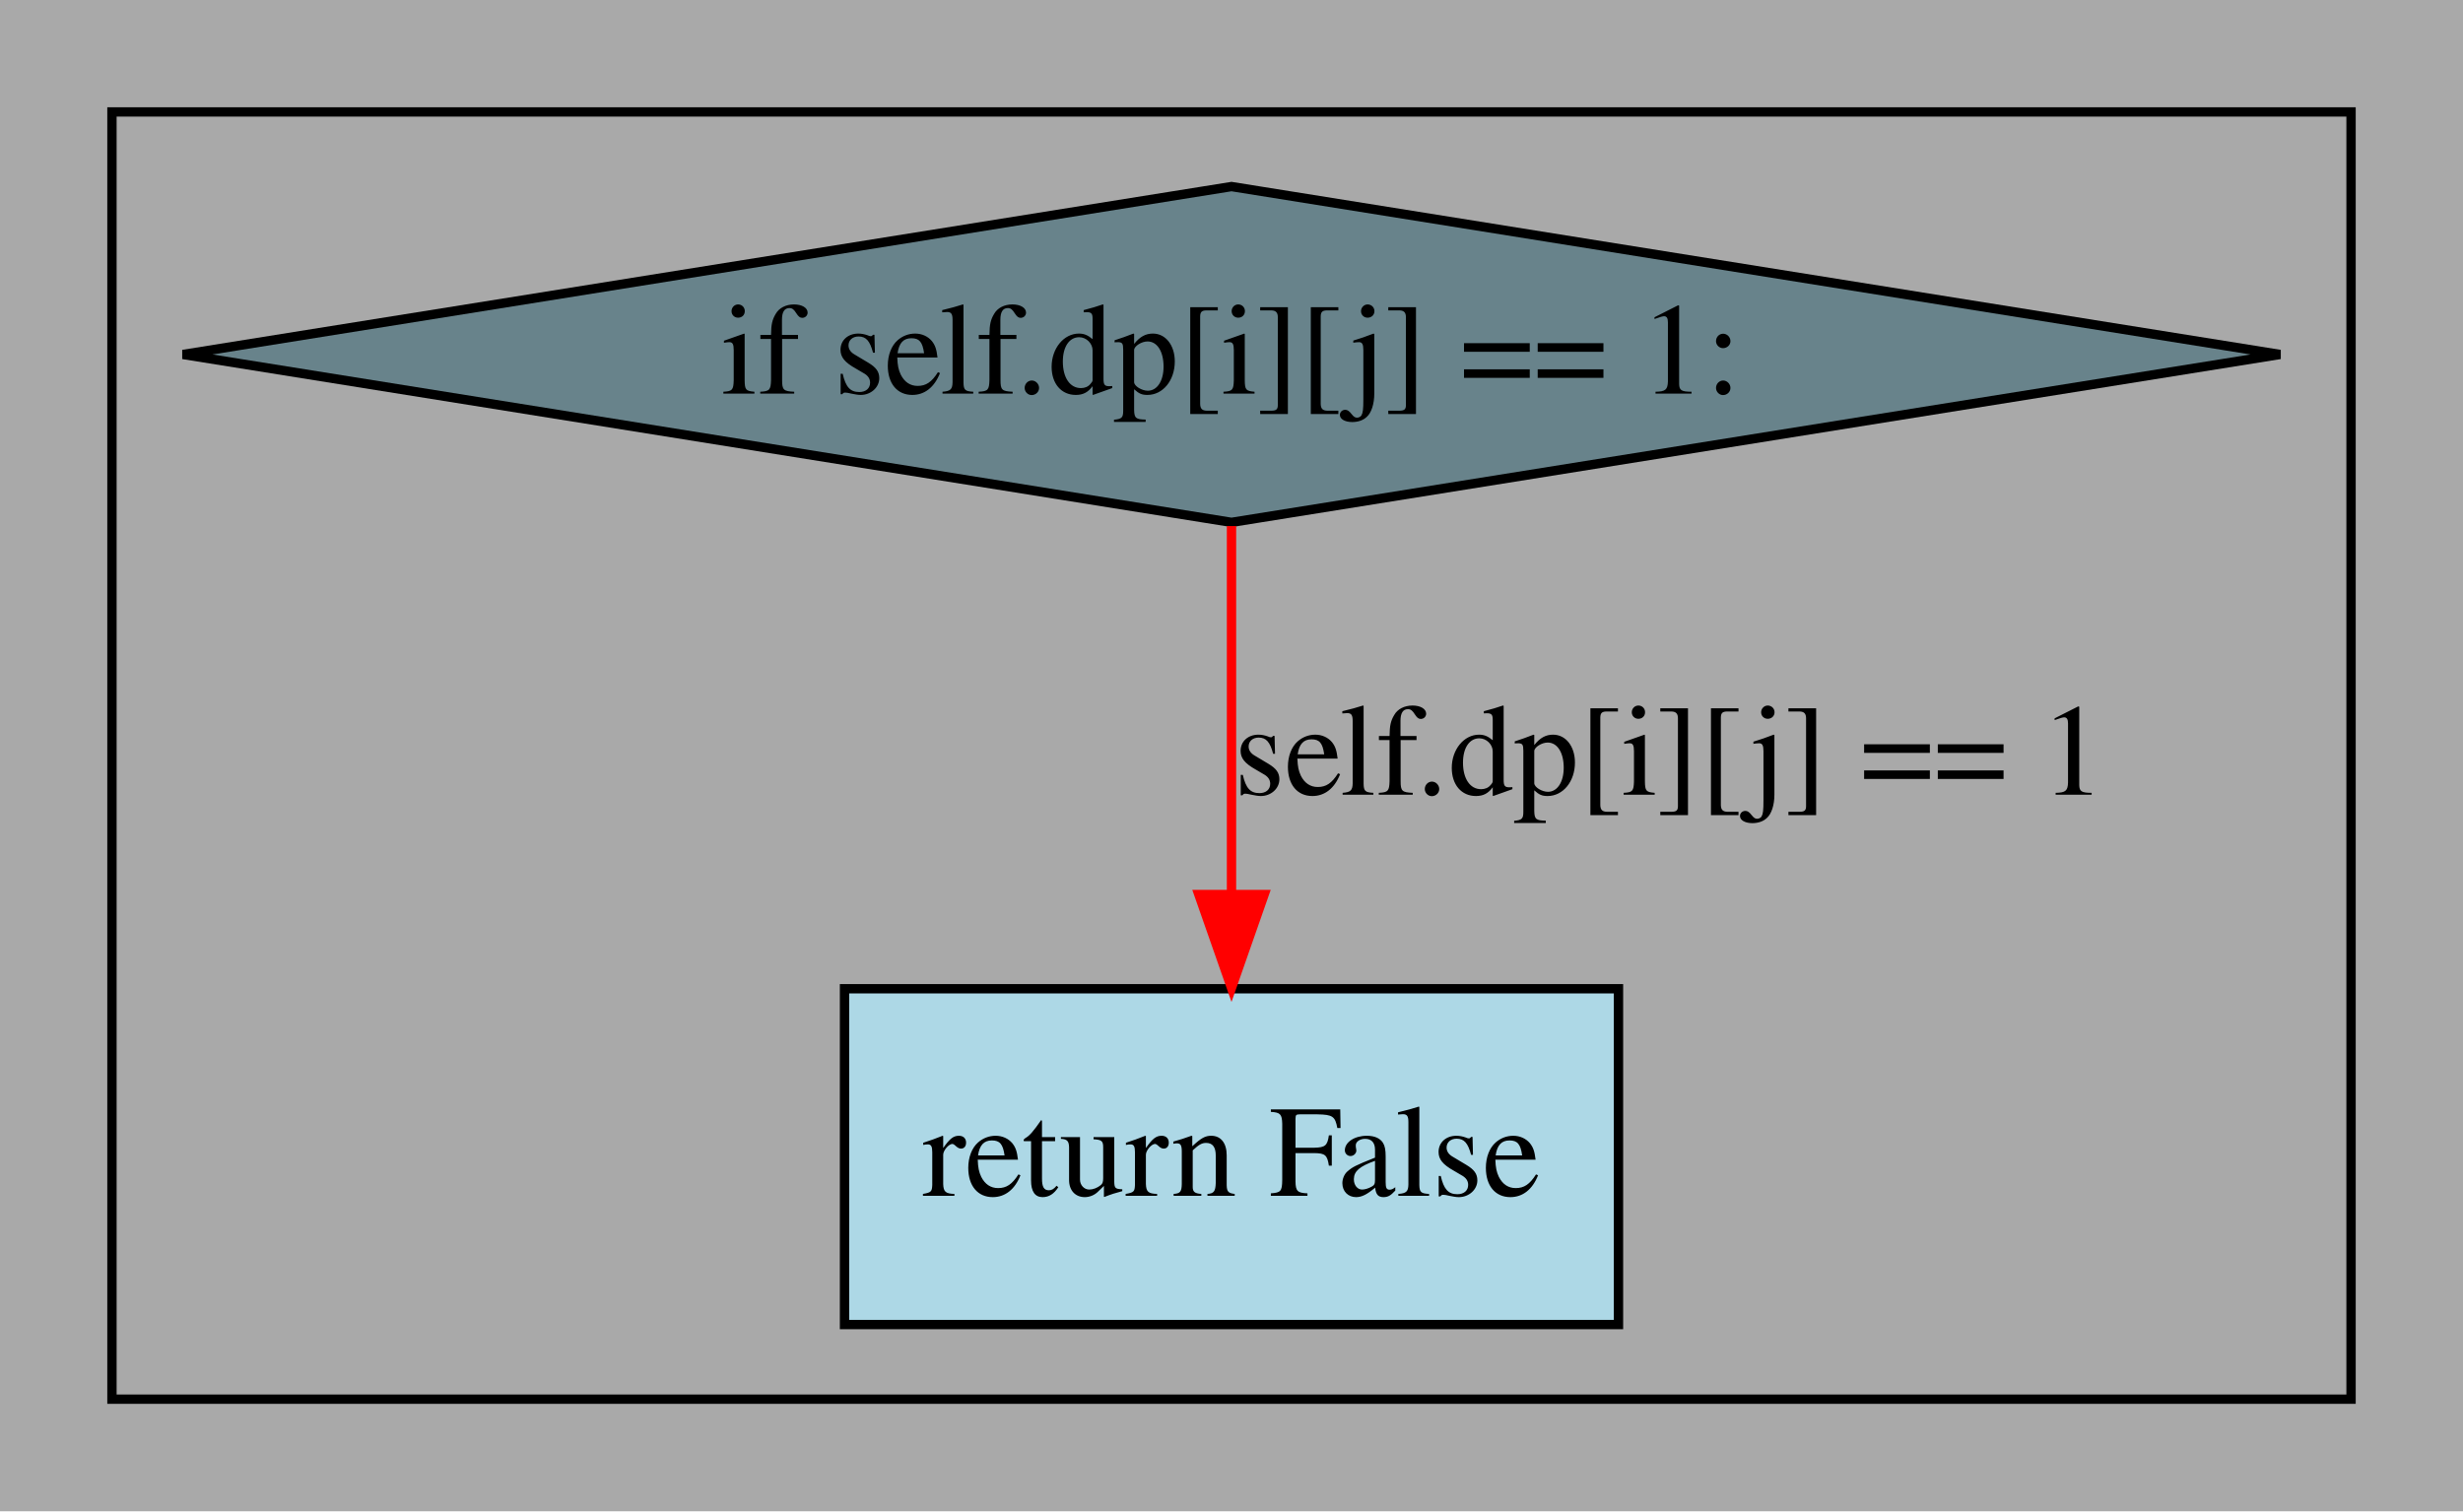
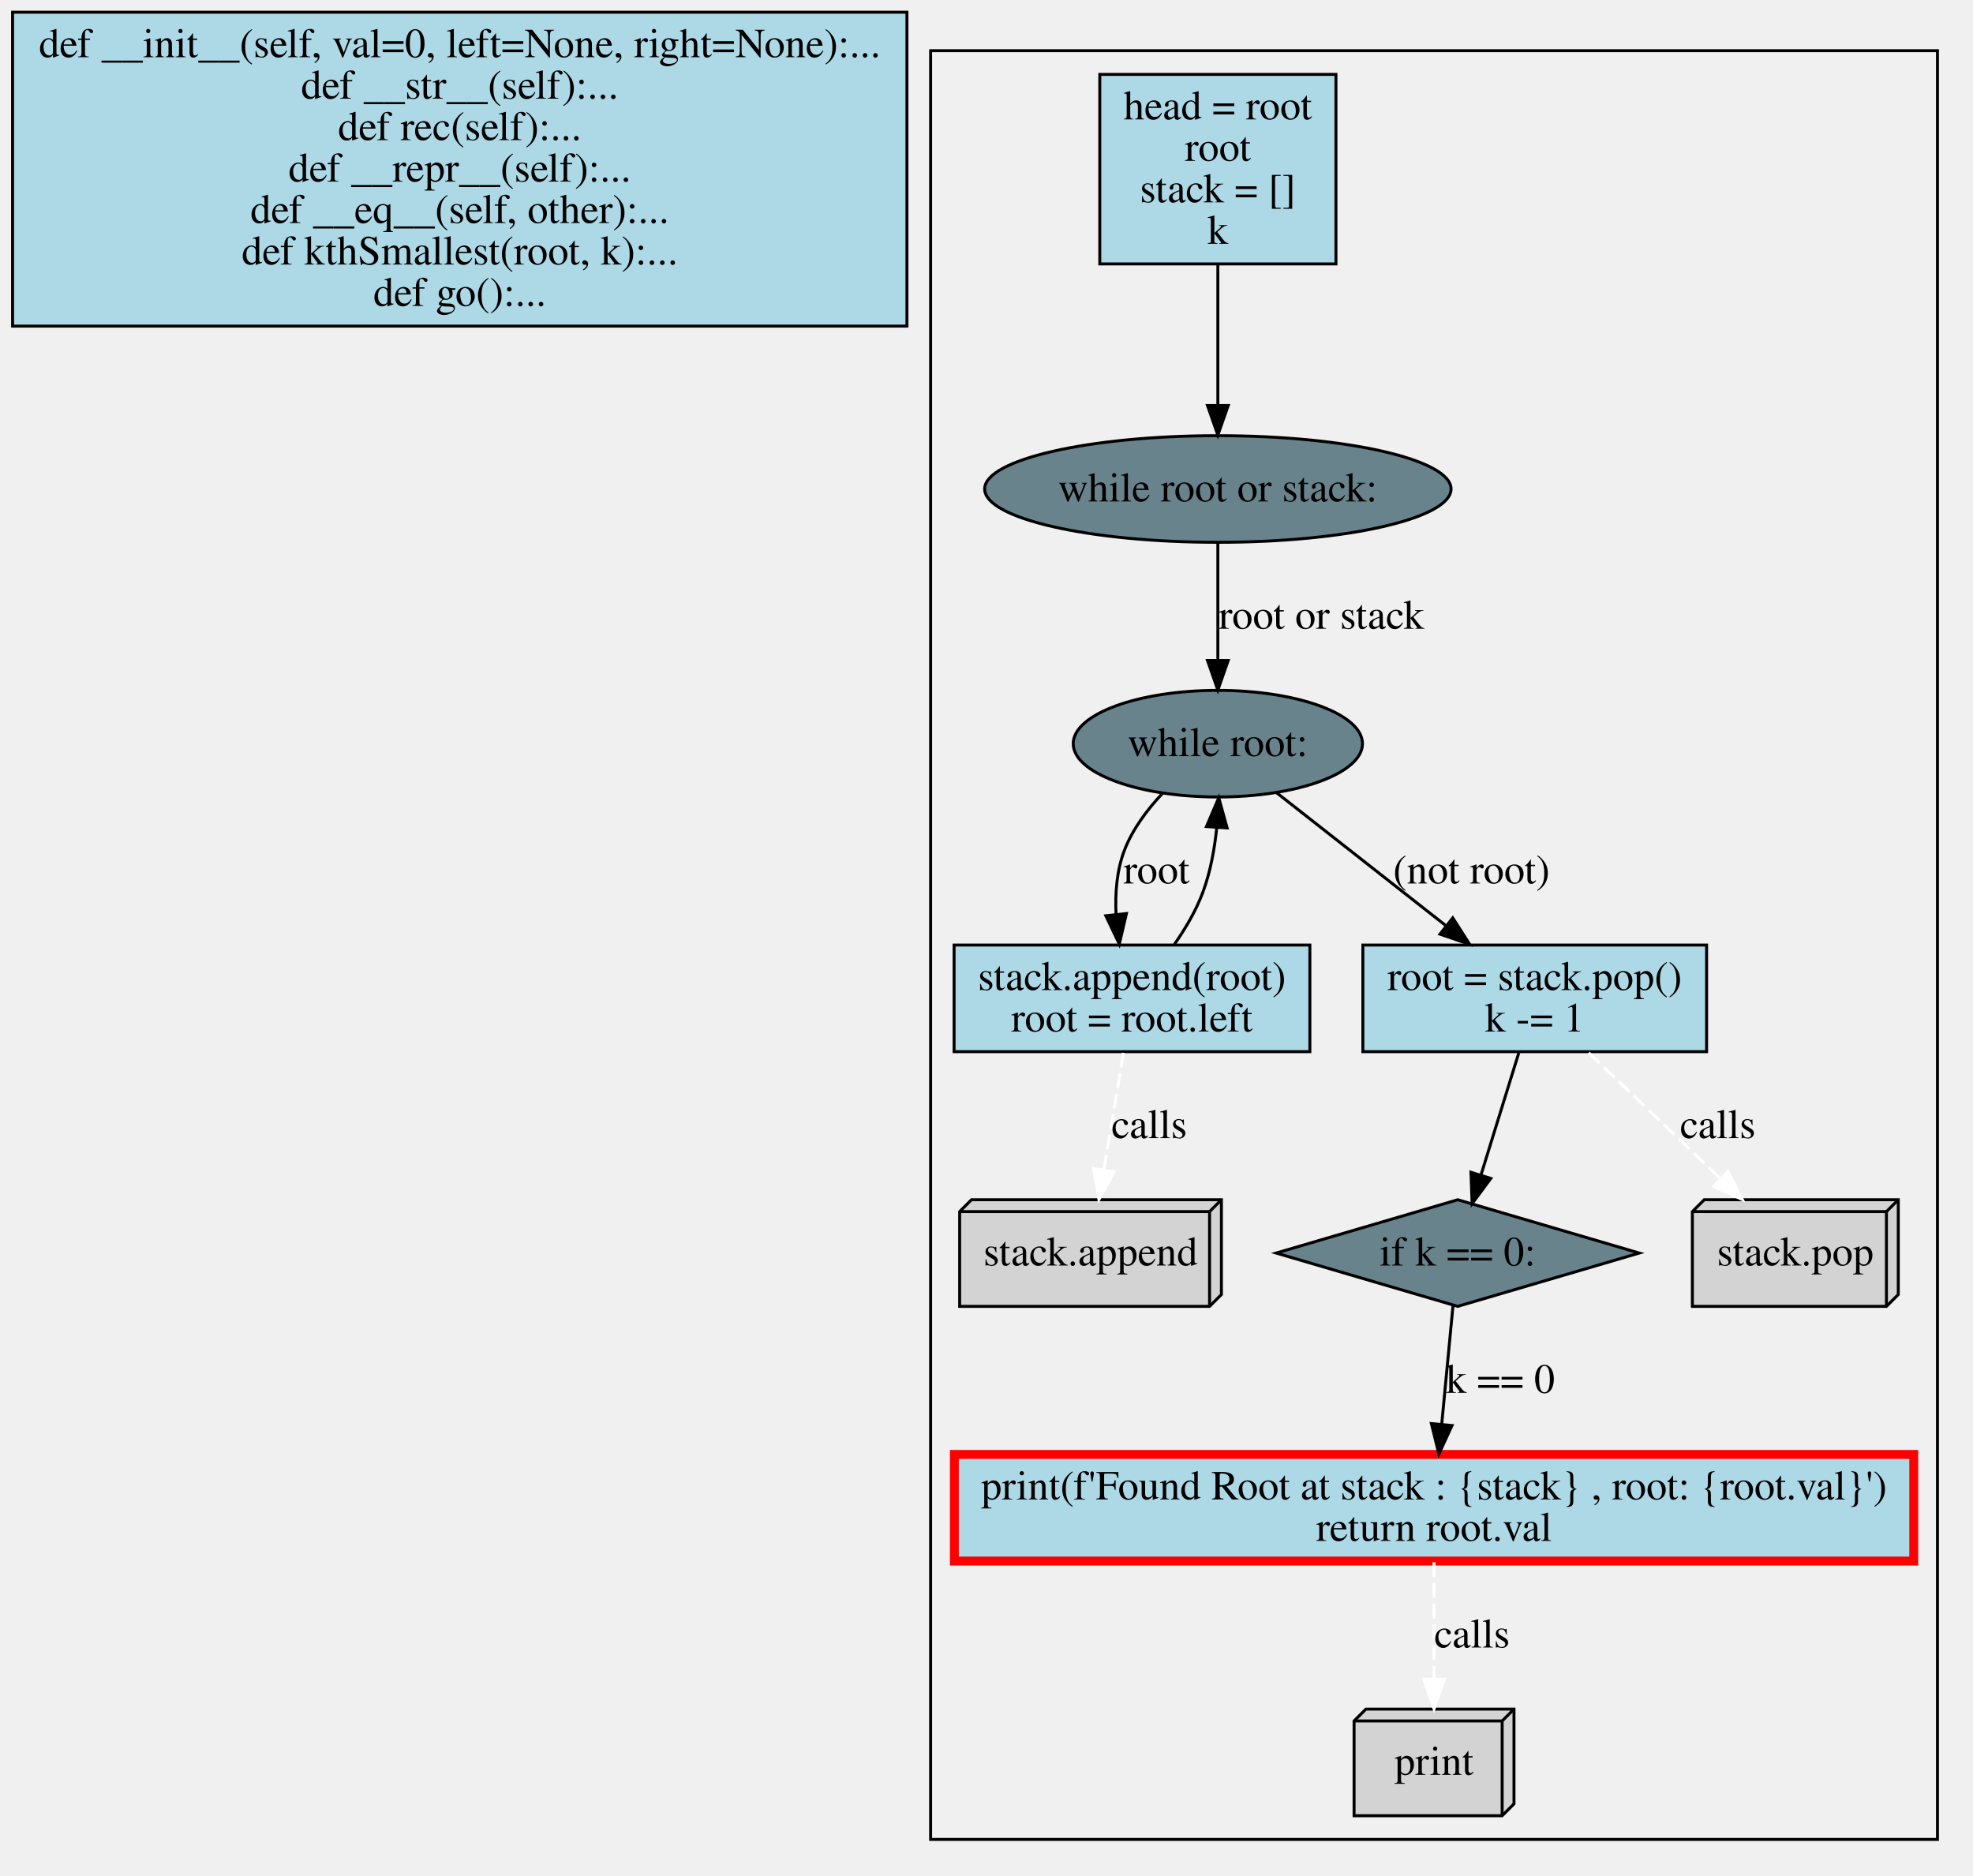
- <svg xmlns="http://www.w3.org/2000/svg" width="264pt" height="162pt" viewBox="0.00 0.00 264.00 162.00">
-   <g id="graph0" class="graph" transform="scale(1 1) rotate(0) translate(4 158)">
-     <polygon fill="darkgray" stroke="transparent" points="-4,4 -4,-158 260,-158 260,4 -4,4" />
+ <svg xmlns="http://www.w3.org/2000/svg" width="666pt" height="633pt" viewBox="0.00 0.00 666.25 633.00">
+   <g id="graph0" class="graph" transform="scale(1 1) rotate(0) translate(4 629)">
    <g id="clust1" class="cluster">
-       <polygon fill="darkgray" stroke="black" points="8,-8 8,-146 248,-146 248,-8 8,-8" />
+       <polygon fill="transparent" stroke="black" points="310.25,-8 310.25,-612 650.25,-612 650.25,-8 310.25,-8" />
    </g>
    <g id="node1" class="node">
-       <polygon fill="#68838b" stroke="black" points="128,-138 15.61,-120 128,-102 240.39,-120 128,-138" />
-       <text text-anchor="middle" x="128" y="-115.8" font-family="Times,serif" font-size="14.00">if self.dp[i][j] == 1:</text>
+       <polygon fill="lightblue" stroke="black" points="302.26,-625 0.25,-625 0.25,-519 302.26,-519 302.26,-625" />
+       <text text-anchor="middle" x="151.25" y="-609.8" font-family="Times,serif" font-size="14.00">def __init__(self, val=0, left=None, right=None):...</text>
+       <text text-anchor="middle" x="151.25" y="-595.8" font-family="Times,serif" font-size="14.00">def __str__(self):...</text>
+       <text text-anchor="middle" x="151.25" y="-581.8" font-family="Times,serif" font-size="14.00">def rec(self):...</text>
+       <text text-anchor="middle" x="151.25" y="-567.8" font-family="Times,serif" font-size="14.00">def __repr__(self):...</text>
+       <text text-anchor="middle" x="151.25" y="-553.8" font-family="Times,serif" font-size="14.00">def __eq__(self, other):...</text>
+       <text text-anchor="middle" x="151.25" y="-539.8" font-family="Times,serif" font-size="14.00">def kthSmallest(root, k):...</text>
+       <text text-anchor="middle" x="151.25" y="-525.8" font-family="Times,serif" font-size="14.00">def go():...</text>
    </g>
    <g id="node2" class="node">
-       <polygon fill="lightblue" stroke="black" points="169.48,-52 86.52,-52 86.52,-16 169.48,-16 169.48,-52" />
-       <text text-anchor="middle" x="128" y="-29.8" font-family="Times,serif" font-size="14.00">return False</text>
+       <polygon fill="lightblue" stroke="black" points="447.13,-604 367.38,-604 367.38,-540 447.13,-540 447.13,-604" />
+       <text text-anchor="middle" x="407.25" y="-588.8" font-family="Times,serif" font-size="14.00">head = root</text>
+       <text text-anchor="middle" x="407.25" y="-574.8" font-family="Times,serif" font-size="14.00">root</text>
+       <text text-anchor="middle" x="407.25" y="-560.8" font-family="Times,serif" font-size="14.00">stack = []</text>
+       <text text-anchor="middle" x="407.25" y="-546.8" font-family="Times,serif" font-size="14.00">k</text>
+     </g>
+     <g id="node3" class="node">
+       <ellipse fill="#68838b" stroke="black" cx="407.25" cy="-464" rx="78.75" ry="18" />
+       <text text-anchor="middle" x="407.25" y="-459.8" font-family="Times,serif" font-size="14.00">while root or stack:</text>
+     </g>
+     <g id="edge10" class="edge">
+       <path fill="none" stroke="black" d="M407.25,-539.77C407.25,-524.78 407.25,-506.98 407.25,-492.51" />
+       <polygon fill="black" stroke="black" points="410.75,-492.19 407.25,-482.19 403.75,-492.19 410.75,-492.19" />
+     </g>
+     <g id="node4" class="node">
+       <ellipse fill="#68838b" stroke="black" cx="407.25" cy="-378" rx="48.84" ry="18" />
+       <text text-anchor="middle" x="407.25" y="-373.8" font-family="Times,serif" font-size="14.00">while root:</text>
+     </g>
+     <g id="edge9" class="edge">
+       <path fill="none" stroke="black" d="M407.25,-445.6C407.25,-434.26 407.25,-419.23 407.25,-406.32" />
+       <polygon fill="black" stroke="black" points="410.75,-406.1 407.25,-396.1 403.75,-406.1 410.75,-406.1" />
+       <text text-anchor="middle" x="442.24" y="-416.8" font-family="Times,serif" font-size="14.00">root or stack</text>
+     </g>
+     <g id="node5" class="node">
+       <polygon fill="lightblue" stroke="black" points="438.32,-310 318.18,-310 318.18,-274 438.32,-274 438.32,-310" />
+       <text text-anchor="middle" x="378.25" y="-294.8" font-family="Times,serif" font-size="14.00">stack.append(root)</text>
+       <text text-anchor="middle" x="378.25" y="-280.8" font-family="Times,serif" font-size="14.00">root = root.left</text>
+     </g>
+     <g id="edge3" class="edge">
+       <path fill="none" stroke="black" d="M388.65,-361.32C383.45,-355.8 378.46,-349.18 375.7,-342 373.12,-335.27 372.52,-327.63 372.88,-320.42" />
+       <polygon fill="black" stroke="black" points="376.38,-320.64 373.97,-310.32 369.42,-319.89 376.38,-320.64" />
+       <text text-anchor="middle" x="386.53" y="-330.8" font-family="Times,serif" font-size="14.00">root</text>
+     </g>
+     <g id="node7" class="node">
+       <polygon fill="lightblue" stroke="black" points="572.29,-310 456.22,-310 456.22,-274 572.29,-274 572.29,-310" />
+       <text text-anchor="middle" x="514.25" y="-294.8" font-family="Times,serif" font-size="14.00">root = stack.pop()</text>
+       <text text-anchor="middle" x="514.25" y="-280.8" font-family="Times,serif" font-size="14.00">k -= 1</text>
+     </g>
+     <g id="edge8" class="edge">
+       <path fill="none" stroke="black" d="M427.13,-361.4C443.17,-348.81 465.98,-330.89 484.24,-316.56" />
+       <polygon fill="black" stroke="black" points="486.57,-319.18 492.27,-310.26 482.25,-313.68 486.57,-319.18" />
+       <text text-anchor="middle" x="492.89" y="-330.8" font-family="Times,serif" font-size="14.00">(not root)</text>
+     </g>
+     <g id="edge2" class="edge">
+       <path fill="none" stroke="black" d="M392.56,-310.21C396.33,-315.6 399.97,-321.77 402.25,-328 404.75,-334.8 406.14,-342.46 406.88,-349.67" />
+       <polygon fill="black" stroke="black" points="403.4,-350.01 407.56,-359.75 410.38,-349.54 403.4,-350.01" />
+     </g>
+     <g id="node6" class="node">
+       <polygon fill="lightgrey" stroke="black" points="408.45,-224 324.06,-224 320.06,-220 320.06,-188 404.45,-188 408.45,-192 408.45,-224" />
+       <polyline fill="none" stroke="black" points="404.45,-220 320.06,-220 " />
+       <polyline fill="none" stroke="black" points="404.45,-220 404.45,-188 " />
+       <polyline fill="none" stroke="black" points="404.45,-220 408.45,-224 " />
+       <text text-anchor="middle" x="364.25" y="-201.8" font-family="Times,serif" font-size="14.00">stack.append</text>
    </g>
    <g id="edge1" class="edge">
-       <path fill="none" stroke="red" d="M128,-101.6C128,-90.26 128,-75.23 128,-62.32" />
-       <polygon fill="red" stroke="red" points="131.5,-62.1 128,-52.1 124.5,-62.1 131.5,-62.1" />
-       <text text-anchor="middle" x="174.97" y="-72.8" font-family="Times,serif" font-size="14.00">self.dp[i][j] == 1</text>
+       <path fill="none" stroke="white" stroke-dasharray="5,2" d="M375.35,-273.6C373.46,-262.26 370.96,-247.23 368.81,-234.32" />
+       <polygon fill="white" stroke="white" points="372.2,-233.38 367.1,-224.1 365.29,-234.53 372.2,-233.38" />
+       <text text-anchor="middle" x="384.08" y="-244.8" font-family="Times,serif" font-size="14.00">calls</text>
+     </g>
+     <g id="node8" class="node">
+       <polygon fill="lightgrey" stroke="black" points="637.02,-224 571.49,-224 567.49,-220 567.49,-188 633.02,-188 637.02,-192 637.02,-224" />
+       <polyline fill="none" stroke="black" points="633.02,-220 567.49,-220 " />
+       <polyline fill="none" stroke="black" points="633.02,-220 633.02,-188 " />
+       <polyline fill="none" stroke="black" points="633.02,-220 637.02,-224 " />
+       <text text-anchor="middle" x="602.25" y="-201.8" font-family="Times,serif" font-size="14.00">stack.pop</text>
+     </g>
+     <g id="edge4" class="edge">
+       <path fill="none" stroke="white" stroke-dasharray="5,2" d="M532.49,-273.6C545.32,-261.35 562.66,-244.8 576.84,-231.26" />
+       <polygon fill="white" stroke="white" points="579.53,-233.53 584.34,-224.1 574.69,-228.47 579.53,-233.53" />
+       <text text-anchor="middle" x="576.08" y="-244.8" font-family="Times,serif" font-size="14.00">calls</text>
+     </g>
+     <g id="node9" class="node">
+       <polygon fill="#68838b" stroke="black" points="488.25,-224 426.95,-206 488.25,-188 549.55,-206 488.25,-224" />
+       <text text-anchor="middle" x="488.25" y="-201.8" font-family="Times,serif" font-size="14.00">if k == 0:</text>
+     </g>
+     <g id="edge7" class="edge">
+       <path fill="none" stroke="black" d="M508.87,-273.6C505.17,-261.65 500.2,-245.6 496.07,-232.25" />
+       <polygon fill="black" stroke="black" points="499.41,-231.2 493.11,-222.68 492.72,-233.27 499.41,-231.2" />
+     </g>
+     <g id="curr_block" class="node">
+       <polygon fill="lightblue" stroke="red" stroke-width="3" points="642.24,-138 318.27,-138 318.27,-102 642.24,-102 642.24,-138" />
+       <text text-anchor="middle" x="480.25" y="-122.8" font-family="Times,serif" font-size="14.00">print(f'Found Root at stack : {stack} , root: {root.val}')</text>
+       <text text-anchor="middle" x="480.25" y="-108.8" font-family="Times,serif" font-size="14.00">return root.val</text>
+     </g>
+     <g id="edge6" class="edge">
+       <path fill="none" stroke="black" d="M486.67,-188.4C485.58,-176.94 484.1,-161.42 482.84,-148.16" />
+       <polygon fill="black" stroke="black" points="486.32,-147.76 481.89,-138.14 479.35,-148.42 486.32,-147.76" />
+       <text text-anchor="middle" x="502.65" y="-158.8" font-family="Times,serif" font-size="14.00">k == 0</text>
+     </g>
+     <g id="node11" class="node">
+       <polygon fill="lightgrey" stroke="black" points="507.25,-52 457.25,-52 453.25,-48 453.25,-16 503.25,-16 507.25,-20 507.25,-52" />
+       <polyline fill="none" stroke="black" points="503.25,-48 453.25,-48 " />
+       <polyline fill="none" stroke="black" points="503.25,-48 503.25,-16 " />
+       <polyline fill="none" stroke="black" points="503.25,-48 507.25,-52 " />
+       <text text-anchor="middle" x="480.25" y="-29.8" font-family="Times,serif" font-size="14.00">print</text>
+     </g>
+     <g id="edge5" class="edge">
+       <path fill="none" stroke="white" stroke-dasharray="5,2" d="M480.25,-101.6C480.25,-90.26 480.25,-75.23 480.25,-62.32" />
+       <polygon fill="white" stroke="white" points="483.75,-62.1 480.25,-52.1 476.75,-62.1 483.75,-62.1" />
+       <text text-anchor="middle" x="493.08" y="-72.8" font-family="Times,serif" font-size="14.00">calls</text>
    </g>
  </g>
</svg>
